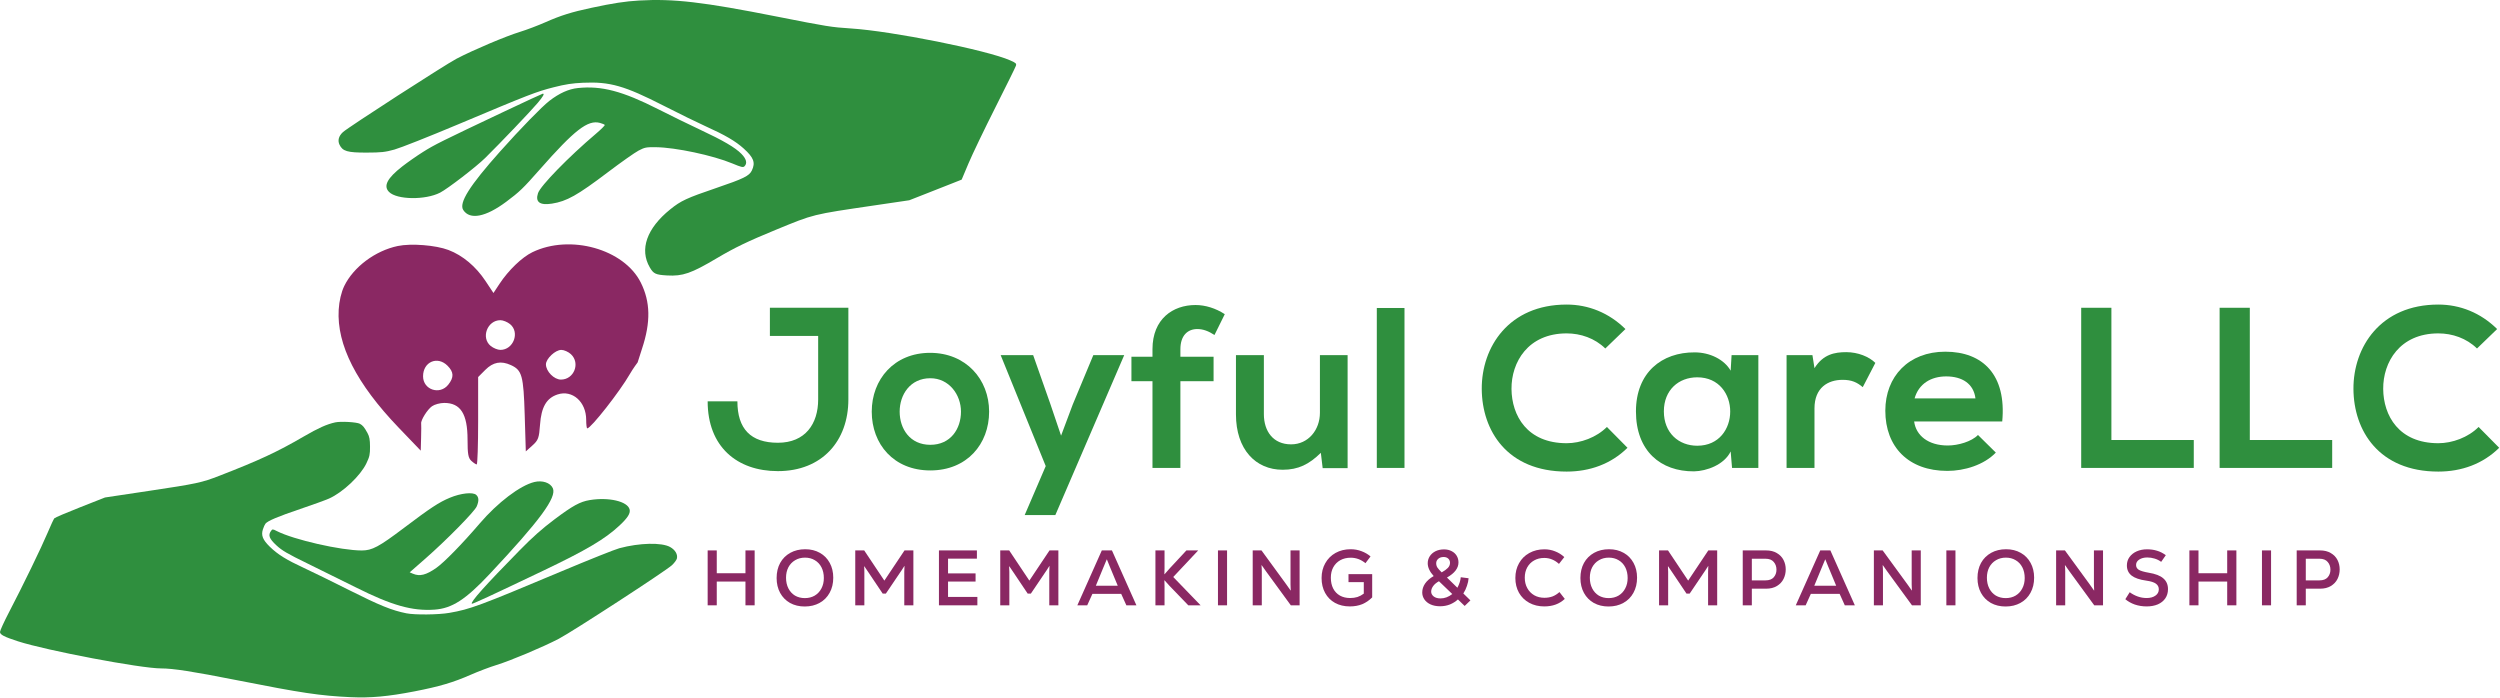
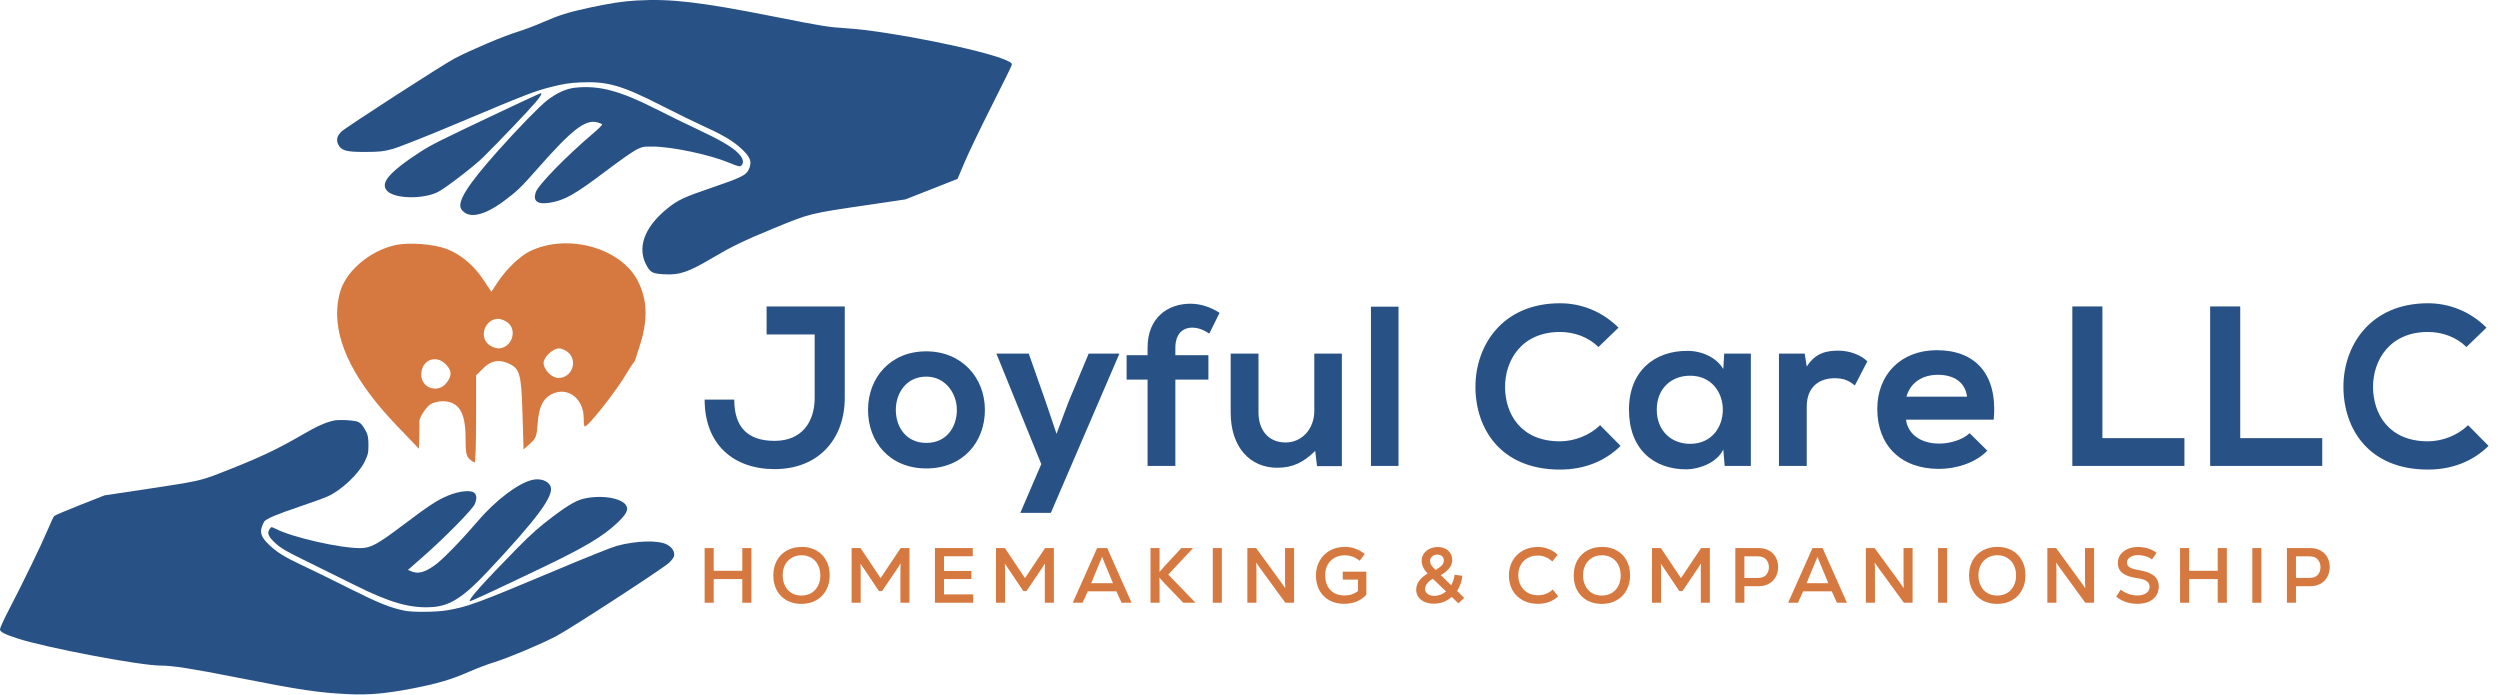
- <svg xmlns="http://www.w3.org/2000/svg" width="2943" height="821" viewBox="0 0 2943 821" fill="none">
-   <path d="M998.697 362.3C967.723 362.3 937.018 362.3 906.314 362.3V395.429H963.144V470.305C963.144 498.855 948.061 521.21 915.74 521.21C883.689 521.21 868.067 504.781 868.067 472.46H833.053C833.053 525.789 867.529 554.608 915.74 554.608C967.723 554.608 998.697 519.056 998.697 470.305V362.3Z" fill="#2F8F3E" />
-   <path d="M1094.9 415.36C1052.61 415.36 1026.22 446.603 1026.22 484.58C1026.22 522.826 1052.07 553.8 1095.17 553.8C1138.26 553.8 1164.39 522.826 1164.39 484.58C1164.39 446.603 1137.18 415.36 1094.9 415.36ZM1095.17 445.257C1117.25 445.257 1131.26 464.649 1131.26 484.58C1131.26 504.781 1119.14 523.634 1095.17 523.634C1071.2 523.634 1059.08 504.781 1059.08 484.58C1059.08 464.649 1071.46 445.257 1095.17 445.257Z" fill="#2F8F3E" />
-   <path d="M1287.06 418.053L1262.82 476.231L1249.09 512.861L1236.43 475.423L1216.23 418.053H1177.98L1231.04 548.683L1206.26 606.322H1242.35L1323.43 418.053H1287.06Z" fill="#2F8F3E" />
-   <path d="M1389.56 550.838V448.758H1428.62V419.939H1389.56V411.051C1389.56 394.89 1398.18 387.349 1409.49 387.349C1416.23 387.349 1422.69 389.773 1429.69 394.352L1441.81 369.842C1431.04 362.839 1418.92 359.068 1407.34 359.068C1380.67 359.068 1356.7 375.498 1356.7 411.051V419.939H1331.92V448.758H1356.7V550.838H1389.56Z" fill="#2F8F3E" />
-   <path d="M1454.97 418.053V487.812C1454.97 529.021 1478.13 552.992 1509.91 552.992C1528.5 552.992 1541.15 546.528 1554.89 533.061L1557.05 551.107H1586.4V418.053H1553.81V485.927C1553.81 506.127 1540.08 523.096 1519.88 523.096C1498.87 523.096 1487.83 507.743 1487.83 487.543V418.053H1454.97Z" fill="#2F8F3E" />
-   <path d="M1620.78 362.57V550.838H1653.37V362.57H1620.78Z" fill="#2F8F3E" />
-   <path d="M1891.65 502.626C1879.26 515.016 1860.68 521.749 1844.25 521.749C1797.65 521.749 1779.61 489.159 1779.34 457.916C1779.07 426.403 1798.73 392.466 1844.25 392.466C1860.68 392.466 1877.38 398.122 1889.77 410.243L1913.47 387.349C1894.08 368.226 1869.83 358.529 1844.25 358.529C1776.1 358.529 1744.05 408.627 1744.32 457.916C1744.59 506.935 1774.22 555.147 1844.25 555.147C1871.45 555.147 1896.5 546.259 1915.89 527.136L1891.65 502.626Z" fill="#2F8F3E" />
-   <path d="M2037.34 436.368C2029.8 423.171 2012.83 414.821 1995.06 414.821C1956.27 414.552 1925.84 438.523 1925.84 484.311C1925.84 530.907 1954.93 555.147 1994.25 554.878C2009.06 554.608 2029.8 547.067 2037.34 531.445L2038.96 550.838H2069.93V418.053H2038.42L2037.34 436.368ZM1998.02 444.179C2049.73 444.179 2049.73 524.712 1998.02 524.712C1976.2 524.712 1958.7 509.629 1958.7 484.311C1958.7 458.993 1976.2 444.179 1998.02 444.179Z" fill="#2F8F3E" />
-   <path d="M2103.15 418.053V550.838H2136.01V480.809C2136.01 456.3 2151.9 447.142 2169.14 447.142C2179.91 447.142 2186.11 450.105 2192.84 455.761L2207.65 427.211C2200.38 419.939 2187.18 414.552 2173.45 414.552C2159.98 414.552 2146.24 416.976 2136.01 433.406L2133.59 418.053H2103.15Z" fill="#2F8F3E" />
-   <path d="M2357.03 496.162C2362.15 441.486 2334.4 414.013 2289.96 414.013C2246.87 414.013 2219.4 443.102 2219.4 483.503C2219.4 526.058 2246.6 554.339 2292.39 554.339C2312.59 554.339 2335.48 547.336 2349.49 532.792L2328.48 512.053C2320.94 519.864 2305.05 524.442 2292.92 524.442C2269.76 524.442 2255.49 512.592 2253.33 496.162H2357.03ZM2253.87 468.959C2258.72 451.721 2273.26 443.102 2291.04 443.102C2309.89 443.102 2323.36 451.721 2325.51 468.959H2253.87Z" fill="#2F8F3E" />
-   <path d="M2449.99 362.3V550.838H2582.51V517.978H2485.54V362.3H2449.99Z" fill="#2F8F3E" />
-   <path d="M2612.93 362.3V550.838H2745.45V517.978H2648.48V362.3H2612.93Z" fill="#2F8F3E" />
-   <path d="M2917.81 502.626C2905.42 515.016 2886.84 521.749 2870.41 521.749C2823.81 521.749 2805.77 489.159 2805.5 457.916C2805.23 426.403 2824.89 392.466 2870.41 392.466C2886.84 392.466 2903.54 398.122 2915.93 410.243L2939.63 387.349C2920.24 368.226 2896 358.529 2870.41 358.529C2802.27 358.529 2770.22 408.627 2770.48 457.916C2770.75 506.935 2800.38 555.147 2870.41 555.147C2897.61 555.147 2922.66 546.259 2942.05 527.136L2917.81 502.626Z" fill="#2F8F3E" />
-   <path d="M877.563 647.943H888.368V712.584H877.563V684.604H843.765V712.584H833.053V647.943H843.765V674.815H877.563V647.943Z" fill="#8A2863" />
-   <path d="M947.298 713.969C940.834 713.969 935.078 712.584 930.03 709.814C925.043 706.982 921.165 703.042 918.394 697.994C915.624 692.884 914.239 687.035 914.239 680.448C914.239 673.738 915.624 667.828 918.394 662.718C921.226 657.608 925.197 653.637 930.307 650.805C935.417 647.974 941.296 646.558 947.945 646.558C954.409 646.558 960.134 647.974 965.121 650.805C970.107 653.576 973.986 657.516 976.756 662.626C979.527 667.674 980.912 673.492 980.912 680.079C980.912 686.789 979.496 692.699 976.664 697.809C973.894 702.919 969.954 706.89 964.844 709.722C959.796 712.553 953.947 713.969 947.298 713.969ZM947.483 704.088C951.854 704.088 955.732 703.103 959.118 701.133C962.504 699.102 965.121 696.301 966.968 692.73C968.876 689.159 969.83 685.065 969.83 680.448C969.83 675.708 968.907 671.522 967.06 667.889C965.213 664.257 962.597 661.456 959.211 659.486C955.886 657.454 952.039 656.439 947.668 656.439C943.297 656.439 939.418 657.454 936.032 659.486C932.646 661.456 929.999 664.226 928.091 667.797C926.244 671.368 925.32 675.462 925.32 680.079C925.32 684.819 926.244 689.006 928.091 692.638C929.937 696.27 932.523 699.102 935.848 701.133C939.234 703.103 943.112 704.088 947.483 704.088Z" fill="#8A2863" />
-   <path d="M1075.23 647.943V712.584H1064.52V672.876C1064.52 670.29 1064.61 668.136 1064.8 666.412L1064.61 666.319C1064.06 667.304 1062.95 669.028 1061.29 671.491L1059.9 673.522L1042.82 698.825H1039.13L1022.23 673.615C1021.06 671.952 1019.49 669.644 1017.52 666.689L1017.24 666.781C1017.43 668.505 1017.52 670.66 1017.52 673.245V712.584H1006.81V647.943H1017.33L1041.07 683.496L1064.8 647.943H1075.23Z" fill="#8A2863" />
-   <path d="M1116.03 702.703H1150.56V712.584H1105.32V647.943H1150.01V657.639H1116.03V675H1148.44V684.604H1116.03V702.703Z" fill="#8A2863" />
-   <path d="M1245.92 647.943V712.584H1235.21V672.876C1235.21 670.29 1235.3 668.136 1235.49 666.412L1235.3 666.319C1234.75 667.304 1233.64 669.028 1231.98 671.491L1230.59 673.522L1213.51 698.825H1209.81L1192.91 673.615C1191.74 671.952 1190.17 669.644 1188.2 666.689L1187.93 666.781C1188.11 668.505 1188.2 670.66 1188.2 673.245V712.584H1177.49V647.943H1188.02L1211.75 683.496L1235.49 647.943H1245.92Z" fill="#8A2863" />
-   <path d="M1325.96 712.584L1319.87 699.102H1285.98L1279.88 712.584H1268.25L1297.06 647.943H1308.97L1337.78 712.584H1325.96ZM1290.04 689.498H1315.8L1307.21 668.813C1306.97 668.32 1306.66 667.581 1306.29 666.596C1304.32 661.979 1303.24 659.301 1303.06 658.562H1302.87L1302.04 660.502L1298.53 668.905L1290.04 689.498Z" fill="#8A2863" />
-   <path d="M1413.36 712.584H1398.87L1376.7 689.59C1373.62 686.327 1371.69 684.173 1370.89 683.126L1370.7 683.219C1370.82 684.388 1370.89 686.574 1370.89 689.775V712.584H1360.17V647.943H1370.89V669.367C1370.89 672.568 1370.82 674.754 1370.7 675.923L1370.89 676.016C1373.59 672.937 1375.69 670.567 1377.16 668.905L1396.65 647.943H1410.5L1381.14 679.248L1413.36 712.584Z" fill="#8A2863" />
-   <path d="M1433.79 647.943H1444.5V712.584H1433.79V647.943Z" fill="#8A2863" />
-   <path d="M1485.02 647.943L1514.2 687.928L1519.28 695.131L1519.46 695.039C1519.28 693.192 1519.19 690.822 1519.19 687.928V647.943H1529.9V712.584H1519.56L1490.38 672.599C1487.79 669.028 1486.1 666.627 1485.3 665.396L1485.02 665.488C1485.27 667.828 1485.39 670.198 1485.39 672.599V712.584H1474.68V647.943H1485.02Z" fill="#8A2863" />
-   <path d="M1615.34 675.831V703.257C1611.76 706.828 1607.82 709.506 1603.51 711.291C1599.21 713.015 1594.37 713.877 1589.02 713.877C1582.43 713.877 1576.61 712.492 1571.56 709.722C1566.58 706.951 1562.7 703.042 1559.93 697.994C1557.16 692.946 1555.77 687.097 1555.77 680.448C1555.77 673.922 1557.22 668.105 1560.11 662.995C1563.01 657.824 1567.04 653.791 1572.21 650.898C1577.44 648.004 1583.35 646.558 1589.94 646.558C1594.5 646.558 1598.77 647.327 1602.78 648.866C1606.78 650.344 1610.32 652.406 1613.4 655.053L1607.39 662.995C1602.22 658.686 1596.44 656.531 1590.03 656.531C1585.42 656.531 1581.32 657.516 1577.75 659.486C1574.24 661.456 1571.5 664.226 1569.53 667.797C1567.62 671.306 1566.67 675.4 1566.67 680.079C1566.67 684.942 1567.59 689.19 1569.44 692.822C1571.29 696.393 1573.93 699.163 1577.38 701.133C1580.83 703.042 1584.83 703.996 1589.39 703.996C1592.53 703.996 1595.39 703.596 1597.97 702.796C1600.56 701.934 1603.05 700.61 1605.45 698.825V685.25H1587.45V675.831H1615.34Z" fill="#8A2863" />
-   <path d="M1724.22 713.323L1716.27 705.658C1713.57 708.121 1710.43 710.091 1706.86 711.568C1703.28 712.984 1699.44 713.692 1695.31 713.692C1690.94 713.692 1687.16 712.954 1683.95 711.476C1680.81 709.999 1678.41 708.029 1676.75 705.566C1675.09 703.103 1674.26 700.395 1674.26 697.44C1674.26 693.746 1675.37 690.268 1677.58 687.005C1679.86 683.68 1683.25 680.725 1687.74 678.14C1683.06 672.968 1680.72 667.951 1680.72 663.087C1680.72 660.132 1681.49 657.424 1683.03 654.961C1684.63 652.437 1686.88 650.436 1689.77 648.959C1692.73 647.481 1696.11 646.742 1699.93 646.742C1703.25 646.742 1706.21 647.42 1708.79 648.774C1711.38 650.067 1713.38 651.883 1714.8 654.222C1716.21 656.562 1716.92 659.178 1716.92 662.072C1716.92 668.844 1712.4 674.784 1703.35 679.894L1715.63 691.899C1716.8 689.744 1717.72 687.59 1718.4 685.435C1719.08 683.219 1719.48 681.249 1719.6 679.525L1728.83 680.725C1728.65 683.496 1728 686.481 1726.89 689.683C1725.85 692.884 1724.43 695.87 1722.65 698.64L1730.96 706.767L1724.22 713.323ZM1699.47 655.7C1696.76 655.7 1694.6 656.439 1693 657.916C1691.46 659.332 1690.69 661.025 1690.69 662.995C1690.69 664.903 1691.16 666.596 1692.08 668.074C1693.07 669.551 1694.76 671.46 1697.16 673.799C1700.36 672.014 1702.79 670.259 1704.45 668.536C1706.12 666.75 1706.95 664.75 1706.95 662.533C1706.95 660.563 1706.27 658.932 1704.92 657.639C1703.56 656.346 1701.75 655.7 1699.47 655.7ZM1695.77 704.458C1700.64 704.458 1705.25 702.734 1709.63 699.287L1693.93 684.234C1690.91 685.897 1688.63 687.805 1687.09 689.96C1685.55 692.114 1684.78 694.3 1684.78 696.516C1684.78 698.671 1685.77 700.549 1687.74 702.149C1689.77 703.688 1692.45 704.458 1695.77 704.458Z" fill="#8A2863" />
-   <path d="M1817.95 713.877C1811.31 713.877 1805.4 712.461 1800.22 709.629C1795.05 706.797 1791.02 702.857 1788.13 697.809C1785.29 692.699 1783.88 686.912 1783.88 680.448C1783.88 673.922 1785.33 668.105 1788.22 662.995C1791.11 657.824 1795.14 653.822 1800.32 650.99C1805.55 648.097 1811.46 646.65 1818.05 646.65C1822.54 646.65 1826.76 647.45 1830.7 649.051C1834.7 650.59 1838.3 652.837 1841.5 655.792L1835.22 663.826C1832.58 661.425 1829.84 659.671 1827 658.562C1824.17 657.393 1821.12 656.808 1817.86 656.808C1813.37 656.808 1809.4 657.793 1805.95 659.763C1802.5 661.671 1799.79 664.411 1797.82 667.982C1795.91 671.491 1794.96 675.523 1794.96 680.079C1794.96 684.696 1795.95 688.79 1797.92 692.361C1799.89 695.931 1802.62 698.733 1806.13 700.764C1809.64 702.734 1813.64 703.719 1818.14 703.719C1821.52 703.719 1824.66 703.196 1827.56 702.149C1830.45 701.041 1833.19 699.317 1835.78 696.978L1842.06 705.012C1835.84 710.922 1827.8 713.877 1817.95 713.877Z" fill="#8A2863" />
-   <path d="M1893.53 713.969C1887.07 713.969 1881.31 712.584 1876.27 709.814C1871.28 706.982 1867.4 703.042 1864.63 697.994C1861.86 692.884 1860.47 687.035 1860.47 680.448C1860.47 673.738 1861.86 667.828 1864.63 662.718C1867.46 657.608 1871.43 653.637 1876.54 650.805C1881.65 647.974 1887.53 646.558 1894.18 646.558C1900.64 646.558 1906.37 647.974 1911.36 650.805C1916.34 653.576 1920.22 657.516 1922.99 662.626C1925.76 667.674 1927.15 673.492 1927.15 680.079C1927.15 686.789 1925.73 692.699 1922.9 697.809C1920.13 702.919 1916.19 706.89 1911.08 709.722C1906.03 712.553 1900.18 713.969 1893.53 713.969ZM1893.72 704.088C1898.09 704.088 1901.97 703.103 1905.35 701.133C1908.74 699.102 1911.36 696.301 1913.2 692.73C1915.11 689.159 1916.07 685.065 1916.07 680.448C1916.07 675.708 1915.14 671.522 1913.3 667.889C1911.45 664.257 1908.83 661.456 1905.45 659.486C1902.12 657.454 1898.27 656.439 1893.9 656.439C1889.53 656.439 1885.65 657.454 1882.27 659.486C1878.88 661.456 1876.23 664.226 1874.33 667.797C1872.48 671.368 1871.56 675.462 1871.56 680.079C1871.56 684.819 1872.48 689.006 1874.33 692.638C1876.17 696.27 1878.76 699.102 1882.08 701.133C1885.47 703.103 1889.35 704.088 1893.72 704.088Z" fill="#8A2863" />
-   <path d="M2021.47 647.943V712.584H2010.76V672.876C2010.76 670.29 2010.85 668.136 2011.03 666.412L2010.85 666.319C2010.3 667.304 2009.19 669.028 2007.53 671.491L2006.14 673.522L1989.06 698.825H1985.36L1968.46 673.615C1967.29 671.952 1965.72 669.644 1963.75 666.689L1963.48 666.781C1963.66 668.505 1963.75 670.66 1963.75 673.245V712.584H1953.04V647.943H1963.57L1987.3 683.496L2011.03 647.943H2021.47Z" fill="#8A2863" />
-   <path d="M2078.98 647.943C2084.03 647.943 2088.27 648.989 2091.72 651.083C2095.23 653.114 2097.85 655.823 2099.57 659.209C2101.29 662.595 2102.16 666.289 2102.16 670.29C2102.16 674.353 2101.29 678.109 2099.57 681.556C2097.85 685.004 2095.23 687.774 2091.72 689.867C2088.27 691.961 2084.03 693.007 2078.98 693.007H2062.26V712.584H2051.55V647.943H2078.98ZM2078.33 683.219C2082.7 683.219 2085.93 682.018 2088.03 679.617C2090.18 677.155 2091.26 674.169 2091.26 670.66C2091.26 667.027 2090.18 663.98 2088.03 661.517C2085.93 658.993 2082.7 657.731 2078.33 657.731H2062.26V683.219H2078.33Z" fill="#8A2863" />
-   <path d="M2171.7 712.584L2165.61 699.102H2131.72L2125.62 712.584H2113.99L2142.8 647.943H2154.71L2183.52 712.584H2171.7ZM2135.78 689.498H2161.54L2152.96 668.813C2152.71 668.32 2152.4 667.581 2152.03 666.596C2150.06 661.979 2148.99 659.301 2148.8 658.562H2148.62L2147.79 660.502L2144.28 668.905L2135.78 689.498Z" fill="#8A2863" />
-   <path d="M2216.26 647.943L2245.44 687.928L2250.52 695.131L2250.7 695.039C2250.52 693.192 2250.43 690.822 2250.43 687.928V647.943H2261.14V712.584H2250.79L2221.61 672.599C2219.03 669.028 2217.34 666.627 2216.54 665.396L2216.26 665.488C2216.5 667.828 2216.63 670.198 2216.63 672.599V712.584H2205.92V647.943H2216.26Z" fill="#8A2863" />
-   <path d="M2291.26 647.943H2301.97V712.584H2291.26V647.943Z" fill="#8A2863" />
-   <path d="M2360.95 713.969C2354.49 713.969 2348.73 712.584 2343.69 709.814C2338.7 706.982 2334.82 703.042 2332.05 697.994C2329.28 692.884 2327.89 687.035 2327.89 680.448C2327.89 673.738 2329.28 667.828 2332.05 662.718C2334.88 657.608 2338.85 653.637 2343.96 650.805C2349.07 647.974 2354.95 646.558 2361.6 646.558C2368.07 646.558 2373.79 647.974 2378.78 650.805C2383.76 653.576 2387.64 657.516 2390.41 662.626C2393.18 667.674 2394.57 673.492 2394.57 680.079C2394.57 686.789 2393.15 692.699 2390.32 697.809C2387.55 702.919 2383.61 706.89 2378.5 709.722C2373.45 712.553 2367.6 713.969 2360.95 713.969ZM2361.14 704.088C2365.51 704.088 2369.39 703.103 2372.77 701.133C2376.16 699.102 2378.78 696.301 2380.62 692.73C2382.53 689.159 2383.49 685.065 2383.49 680.448C2383.49 675.708 2382.56 671.522 2380.72 667.889C2378.87 664.257 2376.25 661.456 2372.87 659.486C2369.54 657.454 2365.69 656.439 2361.32 656.439C2356.95 656.439 2353.07 657.454 2349.69 659.486C2346.3 661.456 2343.66 664.226 2341.75 667.797C2339.9 671.368 2338.98 675.462 2338.98 680.079C2338.98 684.819 2339.9 689.006 2341.75 692.638C2343.59 696.27 2346.18 699.102 2349.5 701.133C2352.89 703.103 2356.77 704.088 2361.14 704.088Z" fill="#8A2863" />
-   <path d="M2430.8 647.943L2459.99 687.928L2465.06 695.131L2465.25 695.039C2465.06 693.192 2464.97 690.822 2464.97 687.928V647.943H2475.68V712.584H2465.34L2436.16 672.599C2433.58 669.028 2431.88 666.627 2431.08 665.396L2430.8 665.488C2431.05 667.828 2431.17 670.198 2431.17 672.599V712.584H2420.46V647.943H2430.8Z" fill="#8A2863" />
-   <path d="M2527.04 713.877C2522.12 713.877 2517.47 713.138 2513.1 711.661C2508.79 710.122 2505.07 708.029 2501.93 705.381L2507.1 697.163C2509.93 699.256 2513.04 700.918 2516.43 702.149C2519.87 703.381 2523.41 703.996 2527.04 703.996C2531.23 703.996 2534.65 703.073 2537.3 701.226C2540 699.379 2541.36 696.886 2541.36 693.746C2541.36 690.976 2540.22 688.759 2537.94 687.097C2535.66 685.435 2531.85 684.234 2526.49 683.496C2518.8 682.449 2513.07 680.479 2509.31 677.585C2505.62 674.63 2503.77 670.66 2503.77 665.673C2503.77 661.918 2504.79 658.624 2506.82 655.792C2508.91 652.899 2511.75 650.652 2515.32 649.051C2518.95 647.45 2523.01 646.65 2527.51 646.65C2531.75 646.65 2535.66 647.204 2539.23 648.312C2542.8 649.359 2546.25 651.113 2549.58 653.576L2544.13 661.425C2541.85 659.701 2539.26 658.409 2536.37 657.547C2533.54 656.685 2530.68 656.254 2527.78 656.254C2523.97 656.254 2520.8 657.085 2518.27 658.747C2515.81 660.348 2514.58 662.472 2514.58 665.119C2514.58 667.581 2515.69 669.49 2517.9 670.844C2520.18 672.137 2523.97 673.245 2529.26 674.169C2537.33 675.462 2543.14 677.709 2546.71 680.91C2550.35 684.05 2552.16 688.267 2552.16 693.561C2552.16 697.686 2551.12 701.287 2549.02 704.366C2546.93 707.444 2543.97 709.814 2540.16 711.476C2536.34 713.077 2531.97 713.877 2527.04 713.877Z" fill="#8A2863" />
-   <path d="M2621.86 647.943H2632.67V712.584H2621.86V684.604H2588.06V712.584H2577.35V647.943H2588.06V674.815H2621.86V647.943Z" fill="#8A2863" />
-   <path d="M2662.78 647.943H2673.5V712.584H2662.78V647.943Z" fill="#8A2863" />
-   <path d="M2731.1 647.943C2736.14 647.943 2740.39 648.989 2743.84 651.083C2747.35 653.114 2749.96 655.823 2751.69 659.209C2753.41 662.595 2754.27 666.289 2754.27 670.29C2754.27 674.353 2753.41 678.109 2751.69 681.556C2749.96 685.004 2747.35 687.774 2743.84 689.867C2740.39 691.961 2736.14 693.007 2731.1 693.007H2714.38V712.584H2703.67V647.943H2731.1ZM2730.45 683.219C2734.82 683.219 2738.05 682.018 2740.15 679.617C2742.3 677.155 2743.38 674.169 2743.38 670.66C2743.38 667.027 2742.3 663.98 2740.15 661.517C2738.05 658.993 2734.82 657.731 2730.45 657.731H2714.38V683.219H2730.45Z" fill="#8A2863" />
-   <path fill-rule="evenodd" clip-rule="evenodd" d="M752.375 0.61C736.055 1.553 721.383 3.8 696.177 9.218C672.645 14.275 660.27 18.149 642.279 26.087C633.379 30.015 619.847 35.144 612.211 37.484C595.333 42.657 557.313 58.745 537.501 69.096C523.87 76.218 409.985 149.783 403.724 155.509C398.718 160.089 397.281 165.331 399.662 170.329C403.357 178.081 408.971 179.712 431.717 179.639C448.979 179.584 453.213 179.118 464.354 176.056C471.395 174.121 505.015 160.814 539.064 146.488C623.029 111.158 631.316 107.943 651.88 102.71C665.563 99.228 673.591 97.993 686.26 97.419C717.966 95.985 735.01 100.845 781.465 124.563C799.283 133.661 821.511 144.549 830.861 148.757C853.529 158.962 865.982 166.243 875.489 174.852C887.345 185.588 889.504 191.42 885.07 200.724C882.045 207.073 875.472 210.304 843.293 221.263C808.328 233.172 801.609 236.289 789.026 246.44C761.303 268.801 752.569 293.66 764.988 314.863C769.369 322.343 771.86 323.493 785.352 324.262C803.757 325.308 813.611 321.888 843.919 303.929C864.784 291.566 880.533 283.978 913.034 270.63C958.771 251.845 955.188 252.732 1029.4 241.792L1070.39 235.748L1090.88 227.704C1102.16 223.279 1116.03 217.814 1121.72 215.558L1132.07 211.456L1140.15 192.272C1144.6 181.72 1158.75 152.249 1171.6 126.78C1184.45 101.31 1195.4 79.12 1195.92 77.466C1196.76 74.781 1196.04 74.096 1189.18 71.058C1161.93 59 1050.03 36.592 1001.63 33.502C978.862 32.049 973.439 31.178 915.018 19.608C827.684 2.31 793.01 -1.74 752.375 0.61ZM680.22 103.648C669.377 104.794 658.459 109.704 646.812 118.672C638.016 125.443 612.589 151.55 588.756 178.278C552.628 218.797 539.938 238.971 545.368 247.261C553.152 259.149 571.709 255.568 595.957 237.499C611.524 225.899 615.853 221.733 635.379 199.549C676.451 152.891 692.005 140.845 706.238 144.68C709.007 145.426 711.559 146.501 711.91 147.069C712.262 147.638 707.674 152.233 701.718 157.28C669.337 184.722 636.217 218.695 633.339 227.422C629.906 237.828 635.416 241.956 649.738 239.708C667.184 236.972 679.537 230.03 715.801 202.59C731.189 190.947 747.35 179.558 751.714 177.283C759.06 173.452 760.576 173.156 772.209 173.283C795.183 173.533 839.332 182.927 862.057 192.4C872.879 196.912 874.801 197.355 876.437 195.72C879.937 192.218 878.664 187.101 872.802 181.126C865.493 173.675 851.295 165.368 824.223 152.709C811.979 146.983 789.763 136.113 774.854 128.553C732.81 107.235 708.018 100.711 680.22 103.648ZM593.699 131.253C519.129 166.547 511.506 170.342 497.832 178.96C490.56 183.543 479.655 191.16 473.6 195.888C455.782 209.793 451.019 218.982 458.005 225.972C467.258 235.231 500.68 235.698 518.038 226.812C526.941 222.254 560.561 196.405 571.156 185.97C588.933 168.464 625.788 129.832 633.052 121.088C639.605 113.2 641.243 110.212 638.988 110.264C638.442 110.276 618.062 119.721 593.699 131.253Z" fill="#2F8F3E" />
-   <path d="M357.599 513.832C374.775 503.846 384.788 499.36 394.669 497.223C401.246 495.802 419.828 496.853 423.598 498.86C427.024 500.684 428.909 502.974 432.641 509.838C434.89 513.973 435.533 517.438 435.587 525.706C435.647 534.963 435.123 537.41 431.389 545.292C424.439 559.97 403.773 579.505 387.397 586.879C383.397 588.68 368.126 594.212 353.46 599.173C326.988 608.129 315.135 613.141 312.453 616.511C311.684 617.477 310.336 620.5 309.459 623.226C307.194 630.256 309.297 635.492 317.664 643.655C326.915 652.679 337.142 659.038 357.686 668.539C367.093 672.889 391.46 684.831 411.834 695.075C446.99 712.753 461.354 718.562 478.361 721.983C488.421 724.005 516.073 723.718 529.044 721.455C553.589 717.175 563.944 713.338 660.99 672.563C693.296 658.989 723.937 646.754 729.082 645.374C752.869 638.991 778.97 638.384 788.93 643.982C794.908 647.342 798.033 652.736 796.815 657.588C796.399 659.243 793.804 662.724 791.046 665.325C784.016 671.952 673.831 743.605 657.781 751.985C639.092 761.743 600.791 777.864 584.4 782.87C576.765 785.202 563.213 790.326 554.285 794.257C533.665 803.335 517.354 808.163 488.08 813.854C456.869 819.92 436.202 821.8 412.755 820.706C376.657 819.022 355.175 815.816 278.978 800.75C226.843 790.441 203.812 786.862 189.622 786.862C165.767 786.862 54.755 765.827 21.155 754.94C4.903 749.673 0 747.128 0 743.954C0 742.353 4.793 731.864 10.65 720.646C26.769 689.777 49.038 643.915 56.19 626.863C59.697 618.499 63.216 610.956 64.008 610.101C64.8 609.247 78.537 603.392 94.535 597.091L123.623 585.636L175.188 577.892C231.973 569.366 237.321 568.217 258.485 560C305.206 541.863 326.221 532.074 357.599 513.832Z" fill="#2F8F3E" />
-   <path d="M564.667 616.284C585.824 591.583 612.249 571.519 629.003 567.435C638.485 565.124 647.84 568.243 650.78 574.697C655.676 585.445 635.476 612.871 576.141 676.031C548.063 705.918 532.072 716.217 511.502 717.665C485.366 719.503 461.232 712.694 419.182 691.611C403.518 683.759 377.824 671.062 362.085 663.398C338.382 651.855 332.084 648.179 325.395 641.987C316.908 634.129 315.381 630.024 319.065 624.982C320.739 622.693 321.017 622.703 326.007 625.243C345.921 635.378 401.377 648.022 425.909 648.018C438.025 648.017 446.06 643.718 475.463 621.506C506.678 597.923 516.86 591.232 529.594 585.931C542.527 580.545 556.68 579.015 560.615 582.577C563.772 585.435 563.953 589.552 561.21 596.118C558.668 602.203 525.552 635.857 500.618 657.695L482.284 673.753L486.074 675.371C494.165 678.828 501.666 676.948 513.74 668.439C522.946 661.951 544.168 640.218 564.667 616.284Z" fill="#2F8F3E" />
-   <path d="M652.662 611.473C674.126 595.352 682.82 590.585 694.198 588.699C716.586 584.986 738.795 590.187 741.182 599.701C742.322 604.243 738.984 609.559 729.301 618.617C712.252 634.568 690.43 647.484 639.271 671.908C577.34 701.474 556.093 711.309 555.45 710.71C553.493 708.888 571.125 689.196 612.041 647.505C626.923 632.34 638.225 622.316 652.662 611.473Z" fill="#2F8F3E" />
-   <path fill-rule="evenodd" clip-rule="evenodd" d="M468.212 289.603C441.701 295.185 416.139 314.299 405.265 336.679C401.756 343.897 399.3 354.365 398.706 364.634C396.324 405.811 419.647 451.679 469.272 503.392L495.301 530.517L495.712 515.534C495.939 507.293 495.979 499.674 495.802 498.602C495.166 494.736 503.107 482.04 508.544 478.227C511.599 476.082 518.09 474.329 522.966 474.329C542.189 474.329 550.399 487.257 550.399 517.519C550.399 534.658 551.232 539.238 554.961 542.617C557.47 544.889 560.275 546.75 561.195 546.75C562.116 546.75 562.869 523.6 562.869 495.306V443.862L571.348 435.371C580.488 426.219 589.793 424.481 601.373 429.763C614.533 435.769 616.281 442.062 617.685 488.493L618.982 531.379L626.726 524.439C633.664 518.221 634.602 515.666 635.729 499.913C637.21 479.178 643.303 468.665 656.339 464.357C673.769 458.596 690.059 473.005 690.059 494.182C690.059 499.746 690.623 504.296 691.314 504.296C695.591 504.296 729.773 460.734 741.285 440.616C745.213 433.748 750.629 426.601 750.629 426.601C750.629 426.601 753.487 417.421 755.804 410.436C766.154 379.238 765.71 355.441 754.358 332.676C734.651 293.167 671.12 275.377 626.674 296.92C614.481 302.831 598.567 318.145 588.053 334.087L580.9 344.933L571.595 330.896C560.126 313.595 544.721 300.674 527.951 294.293C512.933 288.58 483.904 286.302 468.212 289.603ZM600.418 381.54C612.241 391.127 604.468 411.897 589.055 411.897C585.93 411.897 580.818 409.824 577.693 407.292C565.869 397.705 573.643 376.935 589.055 376.935C592.18 376.935 597.293 379.008 600.418 381.54ZM672.13 416.989C683.396 427.498 675.737 446.859 660.314 446.859C652.239 446.859 642.675 437.137 642.675 428.928C642.675 422.281 653.725 411.897 660.796 411.897C664.028 411.897 669.13 414.19 672.13 416.989ZM526.819 430.514C534.298 438.001 534.56 444.124 527.772 452.765C517.831 465.421 498.027 458.901 498.027 442.971C498.027 425.934 514.941 418.617 526.819 430.514Z" fill="#8A2863" />
+ <svg xmlns="http://www.w3.org/2000/svg" width="216" height="60" viewBox="0 0 216 60" fill="none">
+   <path d="M72.987 26.477C70.723 26.477 68.479 26.477 66.235 26.477V28.899H70.388V34.371C70.388 36.457 69.286 38.091 66.924 38.091C64.582 38.091 63.44 36.89 63.44 34.528H60.881C60.881 38.425 63.401 40.532 66.924 40.532C70.723 40.532 72.987 37.933 72.987 34.371V26.477Z" fill="#285185" />
+   <path d="M80.017 30.355C76.927 30.355 74.998 32.639 74.998 35.414C74.998 38.209 76.887 40.473 80.037 40.473C83.186 40.473 85.095 38.209 85.095 35.414C85.095 32.639 83.107 30.355 80.017 30.355ZM80.037 32.54C81.651 32.54 82.674 33.957 82.674 35.414C82.674 36.89 81.788 38.268 80.037 38.268C78.285 38.268 77.399 36.89 77.399 35.414C77.399 33.957 78.305 32.54 80.037 32.54Z" fill="#285185" />
+   <path d="M94.061 30.552L92.289 34.804L91.285 37.481L90.36 34.745L88.884 30.552H86.089L89.967 40.099L88.156 44.311H90.793L96.718 30.552H94.061Z" fill="#285185" />
+   <path d="M101.551 40.256V32.796H104.406V30.69H101.551V30.04C101.551 28.859 102.181 28.308 103.008 28.308C103.5 28.308 103.973 28.485 104.484 28.82L105.37 27.029C104.583 26.517 103.697 26.241 102.851 26.241C100.902 26.241 99.15 27.442 99.15 30.04V30.69H97.339V32.796H99.15V40.256H101.551Z" fill="#285185" />
+   <path d="M106.331 30.552V35.65C106.331 38.662 108.024 40.414 110.347 40.414C111.705 40.414 112.63 39.941 113.634 38.957L113.792 40.276H115.937V30.552H113.555V35.512C113.555 36.989 112.551 38.229 111.075 38.229C109.54 38.229 108.733 37.107 108.733 35.63V30.552H106.331Z" fill="#285185" />
+   <path d="M118.449 26.497V40.256H120.831V26.497H118.449Z" fill="#285185" />
+   <path d="M138.245 36.733C137.34 37.638 135.981 38.13 134.781 38.13C131.375 38.13 130.057 35.748 130.037 33.465C130.017 31.162 131.454 28.682 134.781 28.682C135.981 28.682 137.202 29.095 138.107 29.981L139.839 28.308C138.422 26.91 136.651 26.202 134.781 26.202C129.801 26.202 127.458 29.863 127.478 33.465C127.498 37.048 129.663 40.571 134.781 40.571C136.769 40.571 138.599 39.922 140.017 38.524L138.245 36.733Z" fill="#285185" />
+   <path d="M148.892 31.89C148.341 30.926 147.101 30.316 145.802 30.316C142.968 30.296 140.743 32.048 140.743 35.394C140.743 38.8 142.869 40.571 145.743 40.551C146.826 40.532 148.341 39.98 148.892 38.839L149.011 40.256H151.274V30.552H148.971L148.892 31.89ZM146.019 32.461C149.798 32.461 149.798 38.347 146.019 38.347C144.424 38.347 143.145 37.245 143.145 35.394C143.145 33.544 144.424 32.461 146.019 32.461Z" fill="#285185" />
+   <path d="M153.702 30.552V40.256H156.103V35.138C156.103 33.347 157.264 32.678 158.524 32.678C159.312 32.678 159.764 32.894 160.256 33.308L161.339 31.221C160.808 30.69 159.843 30.296 158.839 30.296C157.855 30.296 156.851 30.473 156.103 31.674L155.926 30.552H153.702Z" fill="#285185" />
+   <path d="M172.255 36.26C172.629 32.264 170.602 30.257 167.354 30.257C164.205 30.257 162.197 32.383 162.197 35.335C162.197 38.445 164.185 40.512 167.531 40.512C169.008 40.512 170.681 40 171.704 38.937L170.169 37.422C169.618 37.992 168.457 38.327 167.571 38.327C165.878 38.327 164.835 37.461 164.677 36.26H172.255ZM164.717 34.272C165.071 33.013 166.134 32.383 167.433 32.383C168.811 32.383 169.795 33.013 169.952 34.272H164.717Z" fill="#285185" />
+   <path d="M179.049 26.477V40.256H188.734V37.855H181.648V26.477H179.049Z" fill="#285185" />
+   <path d="M190.957 26.477V40.256H200.642V37.855H193.556V26.477H190.957Z" fill="#285185" />
+   <path d="M213.239 36.733C212.333 37.638 210.975 38.13 209.774 38.13C206.369 38.13 205.05 35.748 205.03 33.465C205.011 31.162 206.448 28.682 209.774 28.682C210.975 28.682 212.195 29.095 213.101 29.981L214.833 28.308C213.416 26.91 211.644 26.202 209.774 26.202C204.794 26.202 202.452 29.863 202.472 33.465C202.491 37.048 204.656 40.571 209.774 40.571C211.762 40.571 213.593 39.922 215.01 38.524L213.239 36.733Z" fill="#285185" />
+   <path d="M64.134 47.353H64.924V52.077H64.134V50.032H61.664V52.077H60.881V47.353H61.664V49.317H64.134V47.353Z" fill="#D67940" />
+   <path d="M69.23 52.178C68.758 52.178 68.337 52.077 67.968 51.874C67.604 51.667 67.32 51.379 67.118 51.011C66.915 50.637 66.814 50.21 66.814 49.728C66.814 49.238 66.915 48.806 67.118 48.432C67.325 48.059 67.615 47.769 67.988 47.562C68.362 47.355 68.791 47.252 69.277 47.252C69.75 47.252 70.168 47.355 70.533 47.562C70.897 47.764 71.181 48.052 71.383 48.426C71.585 48.795 71.687 49.22 71.687 49.701C71.687 50.192 71.583 50.624 71.376 50.997C71.174 51.37 70.886 51.661 70.513 51.868C70.144 52.075 69.716 52.178 69.23 52.178ZM69.244 51.456C69.563 51.456 69.847 51.384 70.094 51.24C70.341 51.092 70.533 50.887 70.668 50.626C70.807 50.365 70.877 50.066 70.877 49.728C70.877 49.382 70.809 49.076 70.674 48.81C70.539 48.545 70.348 48.34 70.101 48.196C69.858 48.048 69.577 47.974 69.257 47.974C68.938 47.974 68.654 48.048 68.407 48.196C68.159 48.34 67.966 48.543 67.826 48.804C67.692 49.065 67.624 49.364 67.624 49.701C67.624 50.048 67.692 50.354 67.826 50.619C67.961 50.885 68.15 51.092 68.393 51.24C68.641 51.384 68.924 51.456 69.244 51.456Z" fill="#D67940" />
+   <path d="M78.58 47.353V52.077H77.797V49.175C77.797 48.986 77.804 48.828 77.817 48.702L77.804 48.696C77.763 48.768 77.682 48.894 77.561 49.074L77.46 49.222L76.211 51.071H75.941L74.706 49.229C74.621 49.107 74.506 48.939 74.362 48.723L74.342 48.729C74.355 48.855 74.362 49.013 74.362 49.202V52.077H73.579V47.353H74.349L76.083 49.951L77.817 47.353H78.58Z" fill="#D67940" />
+   <path d="M81.561 51.355H84.085V52.077H80.778V47.353H84.045V48.061H81.561V49.33H83.93V50.032H81.561V51.355Z" fill="#D67940" />
+   <path d="M91.054 47.353V52.077H90.271V49.175C90.271 48.986 90.278 48.828 90.291 48.702L90.278 48.696C90.237 48.768 90.156 48.894 90.035 49.074L89.934 49.222L88.685 51.071H88.415L87.18 49.229C87.095 49.107 86.98 48.939 86.836 48.723L86.816 48.729C86.829 48.855 86.836 49.013 86.836 49.202V52.077H86.053V47.353H86.823L88.557 49.951L90.291 47.353H91.054Z" fill="#D67940" />
+   <path d="M96.903 52.077L96.458 51.092H93.981L93.536 52.077H92.686L94.791 47.353H95.662L97.767 52.077H96.903ZM94.278 50.39H96.161L95.534 48.878C95.516 48.842 95.493 48.788 95.466 48.716C95.322 48.379 95.243 48.183 95.23 48.129H95.216L95.156 48.27L94.899 48.885L94.278 50.39Z" fill="#D67940" />
+   <path d="M103.291 52.077H102.231L100.612 50.396C100.387 50.158 100.245 50 100.187 49.924L100.173 49.931C100.182 50.016 100.187 50.176 100.187 50.41V52.077H99.404V47.353H100.187V48.918C100.187 49.152 100.182 49.312 100.173 49.398L100.187 49.404C100.385 49.179 100.538 49.006 100.646 48.885L102.069 47.353H103.082L100.936 49.641L103.291 52.077Z" fill="#D67940" />
+   <path d="M104.784 47.353H105.567V52.077H104.784V47.353Z" fill="#D67940" />
+   <path d="M108.528 47.353L110.66 50.275L111.032 50.801L111.045 50.794C111.032 50.66 111.025 50.486 111.025 50.275V47.353H111.808V52.077H111.052L108.919 49.155C108.73 48.894 108.606 48.718 108.548 48.628L108.528 48.635C108.546 48.806 108.555 48.979 108.555 49.155V52.077H107.772V47.353H108.528Z" fill="#D67940" />
+   <path d="M118.051 49.391V51.395C117.79 51.656 117.502 51.852 117.188 51.982C116.873 52.108 116.519 52.171 116.128 52.171C115.647 52.171 115.221 52.07 114.853 51.868C114.488 51.665 114.205 51.379 114.002 51.011C113.8 50.642 113.698 50.214 113.698 49.728C113.698 49.251 113.804 48.826 114.016 48.453C114.227 48.075 114.522 47.78 114.9 47.569C115.282 47.357 115.714 47.252 116.195 47.252C116.528 47.252 116.841 47.308 117.134 47.42C117.426 47.528 117.685 47.679 117.91 47.872L117.471 48.453C117.093 48.138 116.67 47.98 116.202 47.98C115.865 47.98 115.566 48.052 115.305 48.196C115.048 48.34 114.848 48.543 114.704 48.804C114.565 49.06 114.495 49.359 114.495 49.701C114.495 50.057 114.562 50.367 114.697 50.633C114.832 50.894 115.026 51.096 115.278 51.24C115.53 51.379 115.822 51.449 116.155 51.449C116.384 51.449 116.594 51.42 116.783 51.361C116.972 51.298 117.154 51.202 117.329 51.071V50.079H116.013V49.391H118.051Z" fill="#D67940" />
+   <path d="M126.009 52.131L125.428 51.571C125.23 51.751 125.001 51.895 124.74 52.003C124.479 52.106 124.198 52.158 123.896 52.158C123.577 52.158 123.3 52.104 123.066 51.996C122.837 51.888 122.661 51.744 122.54 51.564C122.418 51.384 122.358 51.186 122.358 50.97C122.358 50.7 122.439 50.446 122.601 50.207C122.767 49.964 123.014 49.748 123.343 49.559C123.001 49.182 122.83 48.815 122.83 48.459C122.83 48.243 122.886 48.046 122.999 47.866C123.116 47.681 123.28 47.535 123.491 47.427C123.707 47.319 123.955 47.265 124.234 47.265C124.477 47.265 124.693 47.315 124.882 47.413C125.071 47.508 125.217 47.641 125.32 47.812C125.424 47.983 125.475 48.174 125.475 48.385C125.475 48.88 125.145 49.314 124.483 49.688L125.381 50.565C125.466 50.408 125.534 50.25 125.583 50.093C125.633 49.931 125.662 49.787 125.671 49.661L126.346 49.748C126.333 49.951 126.285 50.169 126.204 50.403C126.128 50.637 126.024 50.855 125.894 51.058L126.501 51.652L126.009 52.131ZM124.2 47.92C124.002 47.92 123.845 47.974 123.728 48.082C123.615 48.185 123.559 48.309 123.559 48.453C123.559 48.592 123.593 48.716 123.66 48.824C123.732 48.932 123.856 49.071 124.031 49.242C124.265 49.112 124.443 48.984 124.564 48.858C124.686 48.727 124.747 48.581 124.747 48.419C124.747 48.275 124.697 48.156 124.598 48.061C124.499 47.967 124.366 47.92 124.2 47.92ZM123.93 51.483C124.285 51.483 124.623 51.357 124.942 51.105L123.795 50.005C123.575 50.126 123.408 50.266 123.296 50.423C123.183 50.581 123.127 50.74 123.127 50.903C123.127 51.06 123.199 51.197 123.343 51.314C123.491 51.427 123.687 51.483 123.93 51.483Z" fill="#D67940" />
+   <path d="M132.859 52.171C132.373 52.171 131.941 52.068 131.563 51.861C131.185 51.654 130.891 51.366 130.679 50.997C130.472 50.624 130.369 50.201 130.369 49.728C130.369 49.251 130.475 48.826 130.686 48.453C130.897 48.075 131.192 47.782 131.57 47.575C131.953 47.364 132.384 47.258 132.866 47.258C133.194 47.258 133.503 47.317 133.79 47.434C134.083 47.546 134.346 47.71 134.58 47.926L134.121 48.514C133.928 48.338 133.727 48.21 133.521 48.129C133.314 48.043 133.091 48.001 132.852 48.001C132.524 48.001 132.234 48.073 131.982 48.217C131.73 48.356 131.532 48.556 131.388 48.817C131.248 49.074 131.179 49.368 131.179 49.701C131.179 50.039 131.251 50.338 131.395 50.599C131.539 50.86 131.739 51.065 131.995 51.213C132.252 51.357 132.544 51.429 132.873 51.429C133.12 51.429 133.35 51.391 133.561 51.314C133.772 51.233 133.973 51.107 134.162 50.936L134.621 51.523C134.166 51.955 133.579 52.171 132.859 52.171Z" fill="#D67940" />
+   <path d="M138.383 52.178C137.91 52.178 137.49 52.077 137.121 51.874C136.756 51.667 136.473 51.379 136.27 51.011C136.068 50.637 135.967 50.21 135.967 49.728C135.967 49.238 136.068 48.806 136.27 48.432C136.477 48.059 136.767 47.769 137.141 47.562C137.514 47.355 137.944 47.252 138.43 47.252C138.902 47.252 139.321 47.355 139.685 47.562C140.05 47.764 140.333 48.052 140.535 48.426C140.738 48.795 140.839 49.22 140.839 49.701C140.839 50.192 140.736 50.624 140.529 50.997C140.326 51.37 140.038 51.661 139.665 51.868C139.296 52.075 138.869 52.178 138.383 52.178ZM138.396 51.456C138.716 51.456 138.999 51.384 139.246 51.24C139.494 51.092 139.685 50.887 139.82 50.626C139.96 50.365 140.029 50.066 140.029 49.728C140.029 49.382 139.962 49.076 139.827 48.81C139.692 48.545 139.501 48.34 139.253 48.196C139.01 48.048 138.729 47.974 138.41 47.974C138.09 47.974 137.807 48.048 137.559 48.196C137.312 48.34 137.118 48.543 136.979 48.804C136.844 49.065 136.776 49.364 136.776 49.701C136.776 50.048 136.844 50.354 136.979 50.619C137.114 50.885 137.303 51.092 137.546 51.24C137.793 51.384 138.077 51.456 138.396 51.456Z" fill="#D67940" />
+   <path d="M147.732 47.353V52.077H146.949V49.175C146.949 48.986 146.956 48.828 146.97 48.702L146.956 48.696C146.916 48.768 146.835 48.894 146.713 49.074L146.612 49.222L145.364 51.071H145.094L143.859 49.229C143.773 49.107 143.658 48.939 143.514 48.723L143.494 48.729C143.508 48.855 143.514 49.013 143.514 49.202V52.077H142.732V47.353H143.501L145.235 49.951L146.97 47.353H147.732Z" fill="#D67940" />
+   <path d="M151.935 47.353C152.304 47.353 152.615 47.429 152.866 47.582C153.123 47.731 153.314 47.929 153.44 48.176C153.566 48.423 153.629 48.693 153.629 48.986C153.629 49.283 153.566 49.557 153.44 49.809C153.314 50.061 153.123 50.264 152.866 50.417C152.615 50.57 152.304 50.646 151.935 50.646H150.714V52.077H149.931V47.353H151.935ZM151.888 49.931C152.207 49.931 152.444 49.843 152.597 49.667C152.754 49.487 152.833 49.269 152.833 49.013C152.833 48.747 152.754 48.525 152.597 48.345C152.444 48.16 152.207 48.068 151.888 48.068H150.714V49.931H151.888Z" fill="#D67940" />
+   <path d="M158.712 52.077L158.266 51.092H155.789L155.344 52.077H154.494L156.599 47.353H157.47L159.575 52.077H158.712ZM156.086 50.39H157.969L157.342 48.878C157.324 48.842 157.301 48.788 157.274 48.716C157.13 48.379 157.051 48.183 157.038 48.129H157.024L156.964 48.27L156.707 48.885L156.086 50.39Z" fill="#D67940" />
+   <path d="M161.968 47.353L164.1 50.275L164.472 50.801L164.485 50.794C164.472 50.66 164.465 50.486 164.465 50.275V47.353H165.248V52.077H164.492L162.359 49.155C162.17 48.894 162.047 48.718 161.988 48.628L161.968 48.635C161.986 48.806 161.995 48.979 161.995 49.155V52.077H161.212V47.353H161.968Z" fill="#D67940" />
+   <path d="M167.449 47.353H168.232V52.077H167.449V47.353Z" fill="#D67940" />
+   <path d="M172.542 52.178C172.07 52.178 171.649 52.077 171.28 51.874C170.916 51.667 170.633 51.379 170.43 51.011C170.228 50.637 170.126 50.21 170.126 49.728C170.126 49.238 170.228 48.806 170.43 48.432C170.637 48.059 170.927 47.769 171.301 47.562C171.674 47.355 172.104 47.252 172.59 47.252C173.062 47.252 173.481 47.355 173.845 47.562C174.209 47.764 174.493 48.052 174.695 48.426C174.898 48.795 174.999 49.22 174.999 49.701C174.999 50.192 174.896 50.624 174.689 50.997C174.486 51.37 174.198 51.661 173.825 51.868C173.456 52.075 173.028 52.178 172.542 52.178ZM172.556 51.456C172.875 51.456 173.159 51.384 173.406 51.24C173.654 51.092 173.845 50.887 173.98 50.626C174.119 50.365 174.189 50.066 174.189 49.728C174.189 49.382 174.122 49.076 173.987 48.81C173.852 48.545 173.661 48.34 173.413 48.196C173.17 48.048 172.889 47.974 172.569 47.974C172.25 47.974 171.967 48.048 171.719 48.196C171.472 48.34 171.278 48.543 171.139 48.804C171.004 49.065 170.936 49.364 170.936 49.701C170.936 50.048 171.004 50.354 171.139 50.619C171.274 50.885 171.463 51.092 171.706 51.24C171.953 51.384 172.237 51.456 172.556 51.456Z" fill="#D67940" />
+   <path d="M177.647 47.353L179.78 50.275L180.151 50.801L180.165 50.794C180.151 50.66 180.144 50.486 180.144 50.275V47.353H180.927V52.077H180.171L178.039 49.155C177.85 48.894 177.726 48.718 177.667 48.628L177.647 48.635C177.665 48.806 177.674 48.979 177.674 49.155V52.077H176.891V47.353H177.647Z" fill="#D67940" />
+   <path d="M184.681 52.171C184.321 52.171 183.981 52.117 183.662 52.009C183.347 51.897 183.074 51.744 182.845 51.55L183.223 50.95C183.43 51.103 183.657 51.224 183.905 51.314C184.156 51.404 184.415 51.449 184.681 51.449C184.987 51.449 185.236 51.382 185.43 51.247C185.628 51.112 185.727 50.929 185.727 50.7C185.727 50.498 185.643 50.336 185.477 50.214C185.31 50.093 185.032 50.005 184.64 49.951C184.078 49.874 183.659 49.73 183.385 49.519C183.115 49.303 182.98 49.013 182.98 48.648C182.98 48.374 183.054 48.133 183.203 47.926C183.356 47.715 183.563 47.551 183.824 47.434C184.089 47.317 184.386 47.258 184.714 47.258C185.025 47.258 185.31 47.299 185.571 47.38C185.832 47.456 186.084 47.584 186.327 47.764L185.929 48.338C185.763 48.212 185.574 48.117 185.362 48.055C185.155 47.992 184.946 47.96 184.735 47.96C184.456 47.96 184.224 48.021 184.039 48.142C183.86 48.259 183.77 48.414 183.77 48.608C183.77 48.788 183.851 48.927 184.012 49.026C184.179 49.121 184.456 49.202 184.843 49.269C185.432 49.364 185.857 49.528 186.118 49.762C186.384 49.991 186.516 50.3 186.516 50.687C186.516 50.988 186.44 51.251 186.287 51.476C186.134 51.701 185.918 51.874 185.639 51.996C185.36 52.113 185.041 52.171 184.681 52.171Z" fill="#D67940" />
+   <path d="M191.61 47.353H192.4V52.077H191.61V50.032H189.14V52.077H188.357V47.353H189.14V49.317H191.61V47.353Z" fill="#D67940" />
+   <path d="M194.601 47.353H195.384V52.077H194.601V47.353Z" fill="#D67940" />
+   <path d="M199.593 47.353C199.962 47.353 200.272 47.429 200.524 47.582C200.781 47.731 200.972 47.929 201.098 48.176C201.224 48.423 201.287 48.693 201.287 48.986C201.287 49.283 201.224 49.557 201.098 49.809C200.972 50.061 200.781 50.264 200.524 50.417C200.272 50.57 199.962 50.646 199.593 50.646H198.371V52.077H197.589V47.353H199.593ZM199.546 49.931C199.865 49.931 200.101 49.843 200.254 49.667C200.412 49.487 200.491 49.269 200.491 49.013C200.491 48.747 200.412 48.525 200.254 48.345C200.101 48.16 199.865 48.068 199.546 48.068H198.371V49.931H199.546Z" fill="#D67940" />
+   <path fill-rule="evenodd" clip-rule="evenodd" d="M54.984 0.045C53.792 0.114 52.72 0.278 50.877 0.674C49.158 1.043 48.253 1.326 46.938 1.906C46.288 2.194 45.299 2.568 44.741 2.739C43.508 3.117 40.729 4.293 39.281 5.05C38.285 5.57 29.962 10.946 29.505 11.365C29.139 11.7 29.034 12.083 29.208 12.448C29.478 13.014 29.888 13.134 31.55 13.128C32.812 13.124 33.121 13.09 33.935 12.867C34.45 12.725 36.907 11.753 39.395 10.706C45.532 8.124 46.137 7.889 47.64 7.506C48.64 7.252 49.227 7.162 50.153 7.12C52.47 7.015 53.715 7.37 57.111 9.103C58.413 9.768 60.037 10.564 60.72 10.871C62.377 11.617 63.287 12.149 63.982 12.778C64.848 13.563 65.006 13.989 64.682 14.669C64.461 15.133 63.981 15.369 61.629 16.17C59.074 17.041 58.583 17.268 57.663 18.01C55.637 19.644 54.999 21.461 55.906 23.011C56.227 23.557 56.408 23.641 57.395 23.698C58.74 23.774 59.46 23.524 61.675 22.212C63.2 21.308 64.35 20.754 66.726 19.778C70.068 18.405 69.806 18.47 75.23 17.671L78.225 17.229L79.723 16.641C80.547 16.318 81.561 15.918 81.977 15.753L82.733 15.454L83.324 14.052C83.649 13.28 84.683 11.127 85.622 9.265C86.561 7.404 87.361 5.782 87.399 5.661C87.461 5.465 87.408 5.415 86.907 5.193C84.915 4.312 76.737 2.674 73.2 2.448C71.537 2.342 71.14 2.279 66.871 1.433C60.488 0.169 57.954 -0.127 54.984 0.045ZM49.711 7.575C48.919 7.659 48.121 8.017 47.27 8.673C46.627 9.168 44.769 11.075 43.027 13.029C40.387 15.99 39.459 17.464 39.856 18.07C40.425 18.939 41.781 18.677 43.553 17.357C44.691 16.509 45.007 16.205 46.434 14.583C49.436 11.174 50.573 10.293 51.613 10.573C51.815 10.628 52.002 10.707 52.027 10.748C52.053 10.79 51.718 11.125 51.282 11.494C48.916 13.5 46.495 15.983 46.285 16.62C46.034 17.381 46.437 17.683 47.484 17.518C48.759 17.318 49.661 16.811 52.312 14.806C53.436 13.955 54.617 13.122 54.936 12.956C55.473 12.676 55.584 12.655 56.434 12.664C58.113 12.682 61.34 13.369 63 14.061C63.791 14.391 63.932 14.423 64.051 14.303C64.307 14.048 64.214 13.674 63.785 13.237C63.251 12.692 62.214 12.085 60.235 11.16C59.34 10.742 57.717 9.947 56.627 9.395C53.555 7.837 51.743 7.36 49.711 7.575ZM43.388 9.592C37.938 12.171 37.381 12.449 36.382 13.079C35.851 13.414 35.054 13.97 34.611 14.316C33.309 15.332 32.961 16.004 33.471 16.514C34.148 17.191 36.59 17.225 37.859 16.576C38.51 16.243 40.966 14.354 41.741 13.591C43.04 12.312 45.733 9.488 46.264 8.849C46.743 8.273 46.863 8.054 46.698 8.058C46.658 8.059 45.169 8.749 43.388 9.592Z" fill="#285185" />
+   <path d="M26.134 37.552C27.389 36.822 28.121 36.494 28.843 36.338C29.324 36.234 30.682 36.311 30.957 36.458C31.208 36.591 31.345 36.758 31.618 37.26C31.782 37.562 31.829 37.815 31.833 38.419C31.838 39.096 31.799 39.275 31.527 39.851C31.019 40.923 29.508 42.351 28.312 42.89C28.019 43.022 26.903 43.426 25.831 43.789C23.897 44.443 23.03 44.809 22.835 45.056C22.778 45.126 22.68 45.347 22.616 45.546C22.45 46.06 22.604 46.443 23.215 47.039C23.892 47.699 24.639 48.164 26.14 48.858C26.828 49.176 28.608 50.049 30.098 50.797C32.667 52.089 33.717 52.514 34.959 52.764C35.695 52.911 37.715 52.89 38.663 52.725C40.457 52.412 41.214 52.132 48.306 49.152C50.667 48.16 52.907 47.266 53.282 47.165C55.021 46.699 56.928 46.654 57.656 47.063C58.093 47.309 58.322 47.703 58.233 48.058C58.202 48.178 58.012 48.433 57.811 48.623C57.297 49.107 49.245 54.344 48.072 54.956C46.706 55.669 43.907 56.847 42.709 57.213C42.151 57.384 41.16 57.758 40.508 58.046C39.001 58.709 37.809 59.062 35.67 59.478C33.389 59.921 31.878 60.058 30.165 59.978C27.527 59.855 25.957 59.621 20.388 58.52C16.578 57.767 14.895 57.505 13.858 57.505C12.115 57.505 4.002 55.968 1.546 55.172C0.358 54.787 0 54.601 0 54.369C0 54.252 0.35 53.486 0.778 52.666C1.956 50.41 3.584 47.058 4.106 45.812C4.363 45.201 4.62 44.65 4.678 44.587C4.736 44.525 5.74 44.097 6.909 43.636L9.035 42.799L12.803 42.233C16.953 41.61 17.344 41.526 18.89 40.926C22.305 39.6 23.841 38.885 26.134 37.552Z" fill="#285185" />
+   <path d="M41.267 45.039C42.813 43.234 44.744 41.767 45.968 41.469C46.661 41.3 47.345 41.528 47.56 42C47.918 42.785 46.442 44.79 42.105 49.405C40.053 51.59 38.885 52.342 37.381 52.448C35.471 52.583 33.708 52.085 30.634 50.544C29.49 49.97 27.612 49.042 26.462 48.482C24.73 47.639 24.269 47.37 23.78 46.917C23.16 46.343 23.049 46.043 23.318 45.675C23.44 45.507 23.46 45.508 23.825 45.694C25.28 46.434 29.333 47.358 31.126 47.358C32.012 47.358 32.599 47.044 34.748 45.421C37.029 43.697 37.773 43.208 38.704 42.821C39.649 42.427 40.683 42.315 40.971 42.576C41.201 42.785 41.215 43.085 41.014 43.565C40.828 44.01 38.408 46.469 36.586 48.065L35.246 49.239L35.523 49.357C36.114 49.61 36.663 49.472 37.545 48.851C38.218 48.377 39.769 46.788 41.267 45.039Z" fill="#285185" />
+   <path d="M47.698 44.688C49.266 43.509 49.902 43.161 50.733 43.023C52.369 42.752 53.992 43.132 54.167 43.827C54.25 44.159 54.006 44.547 53.298 45.209C52.053 46.375 50.458 47.319 46.719 49.104C42.193 51.265 40.64 51.984 40.593 51.94C40.45 51.807 41.739 50.368 44.729 47.321C45.816 46.212 46.642 45.48 47.698 44.688Z" fill="#285185" />
+   <path fill-rule="evenodd" clip-rule="evenodd" d="M34.217 21.165C32.28 21.573 30.412 22.97 29.617 24.605C29.361 25.133 29.181 25.898 29.138 26.648C28.964 29.657 30.668 33.009 34.295 36.789L36.197 38.771L36.227 37.676C36.244 37.074 36.247 36.517 36.234 36.439C36.187 36.156 36.768 35.228 37.165 34.95C37.388 34.793 37.863 34.665 38.219 34.665C39.624 34.665 40.224 35.609 40.224 37.821C40.224 39.074 40.285 39.408 40.557 39.655C40.74 39.821 40.946 39.957 41.013 39.957C41.08 39.957 41.135 38.266 41.135 36.198V32.438L41.755 31.818C42.423 31.149 43.103 31.022 43.949 31.408C44.911 31.847 45.039 32.307 45.141 35.7L45.236 38.834L45.802 38.327C46.309 37.872 46.377 37.686 46.46 36.535C46.568 35.019 47.013 34.251 47.966 33.936C49.24 33.515 50.43 34.568 50.43 36.116C50.43 36.522 50.472 36.855 50.522 36.855C50.835 36.855 53.333 33.671 54.174 32.201C54.461 31.699 54.857 31.177 54.857 31.177C54.857 31.177 55.066 30.506 55.235 29.995C55.992 27.715 55.959 25.976 55.129 24.312C53.689 21.425 49.046 20.125 45.798 21.699C44.907 22.131 43.744 23.25 42.976 24.416L42.453 25.208L41.773 24.182C40.935 22.918 39.809 21.974 38.583 21.507C37.486 21.09 35.364 20.923 34.217 21.165ZM43.879 27.884C44.743 28.584 44.175 30.102 43.049 30.102C42.821 30.102 42.447 29.951 42.218 29.766C41.354 29.065 41.922 27.547 43.049 27.547C43.277 27.547 43.651 27.698 43.879 27.884ZM49.12 30.474C49.943 31.242 49.384 32.657 48.257 32.657C47.666 32.657 46.967 31.947 46.967 31.347C46.967 30.861 47.775 30.102 48.292 30.102C48.528 30.102 48.901 30.27 49.12 30.474ZM38.501 31.463C39.047 32.01 39.066 32.457 38.57 33.089C37.844 34.014 36.396 33.537 36.396 32.373C36.396 31.128 37.632 30.593 38.501 31.463Z" fill="#D67940" />
</svg>
